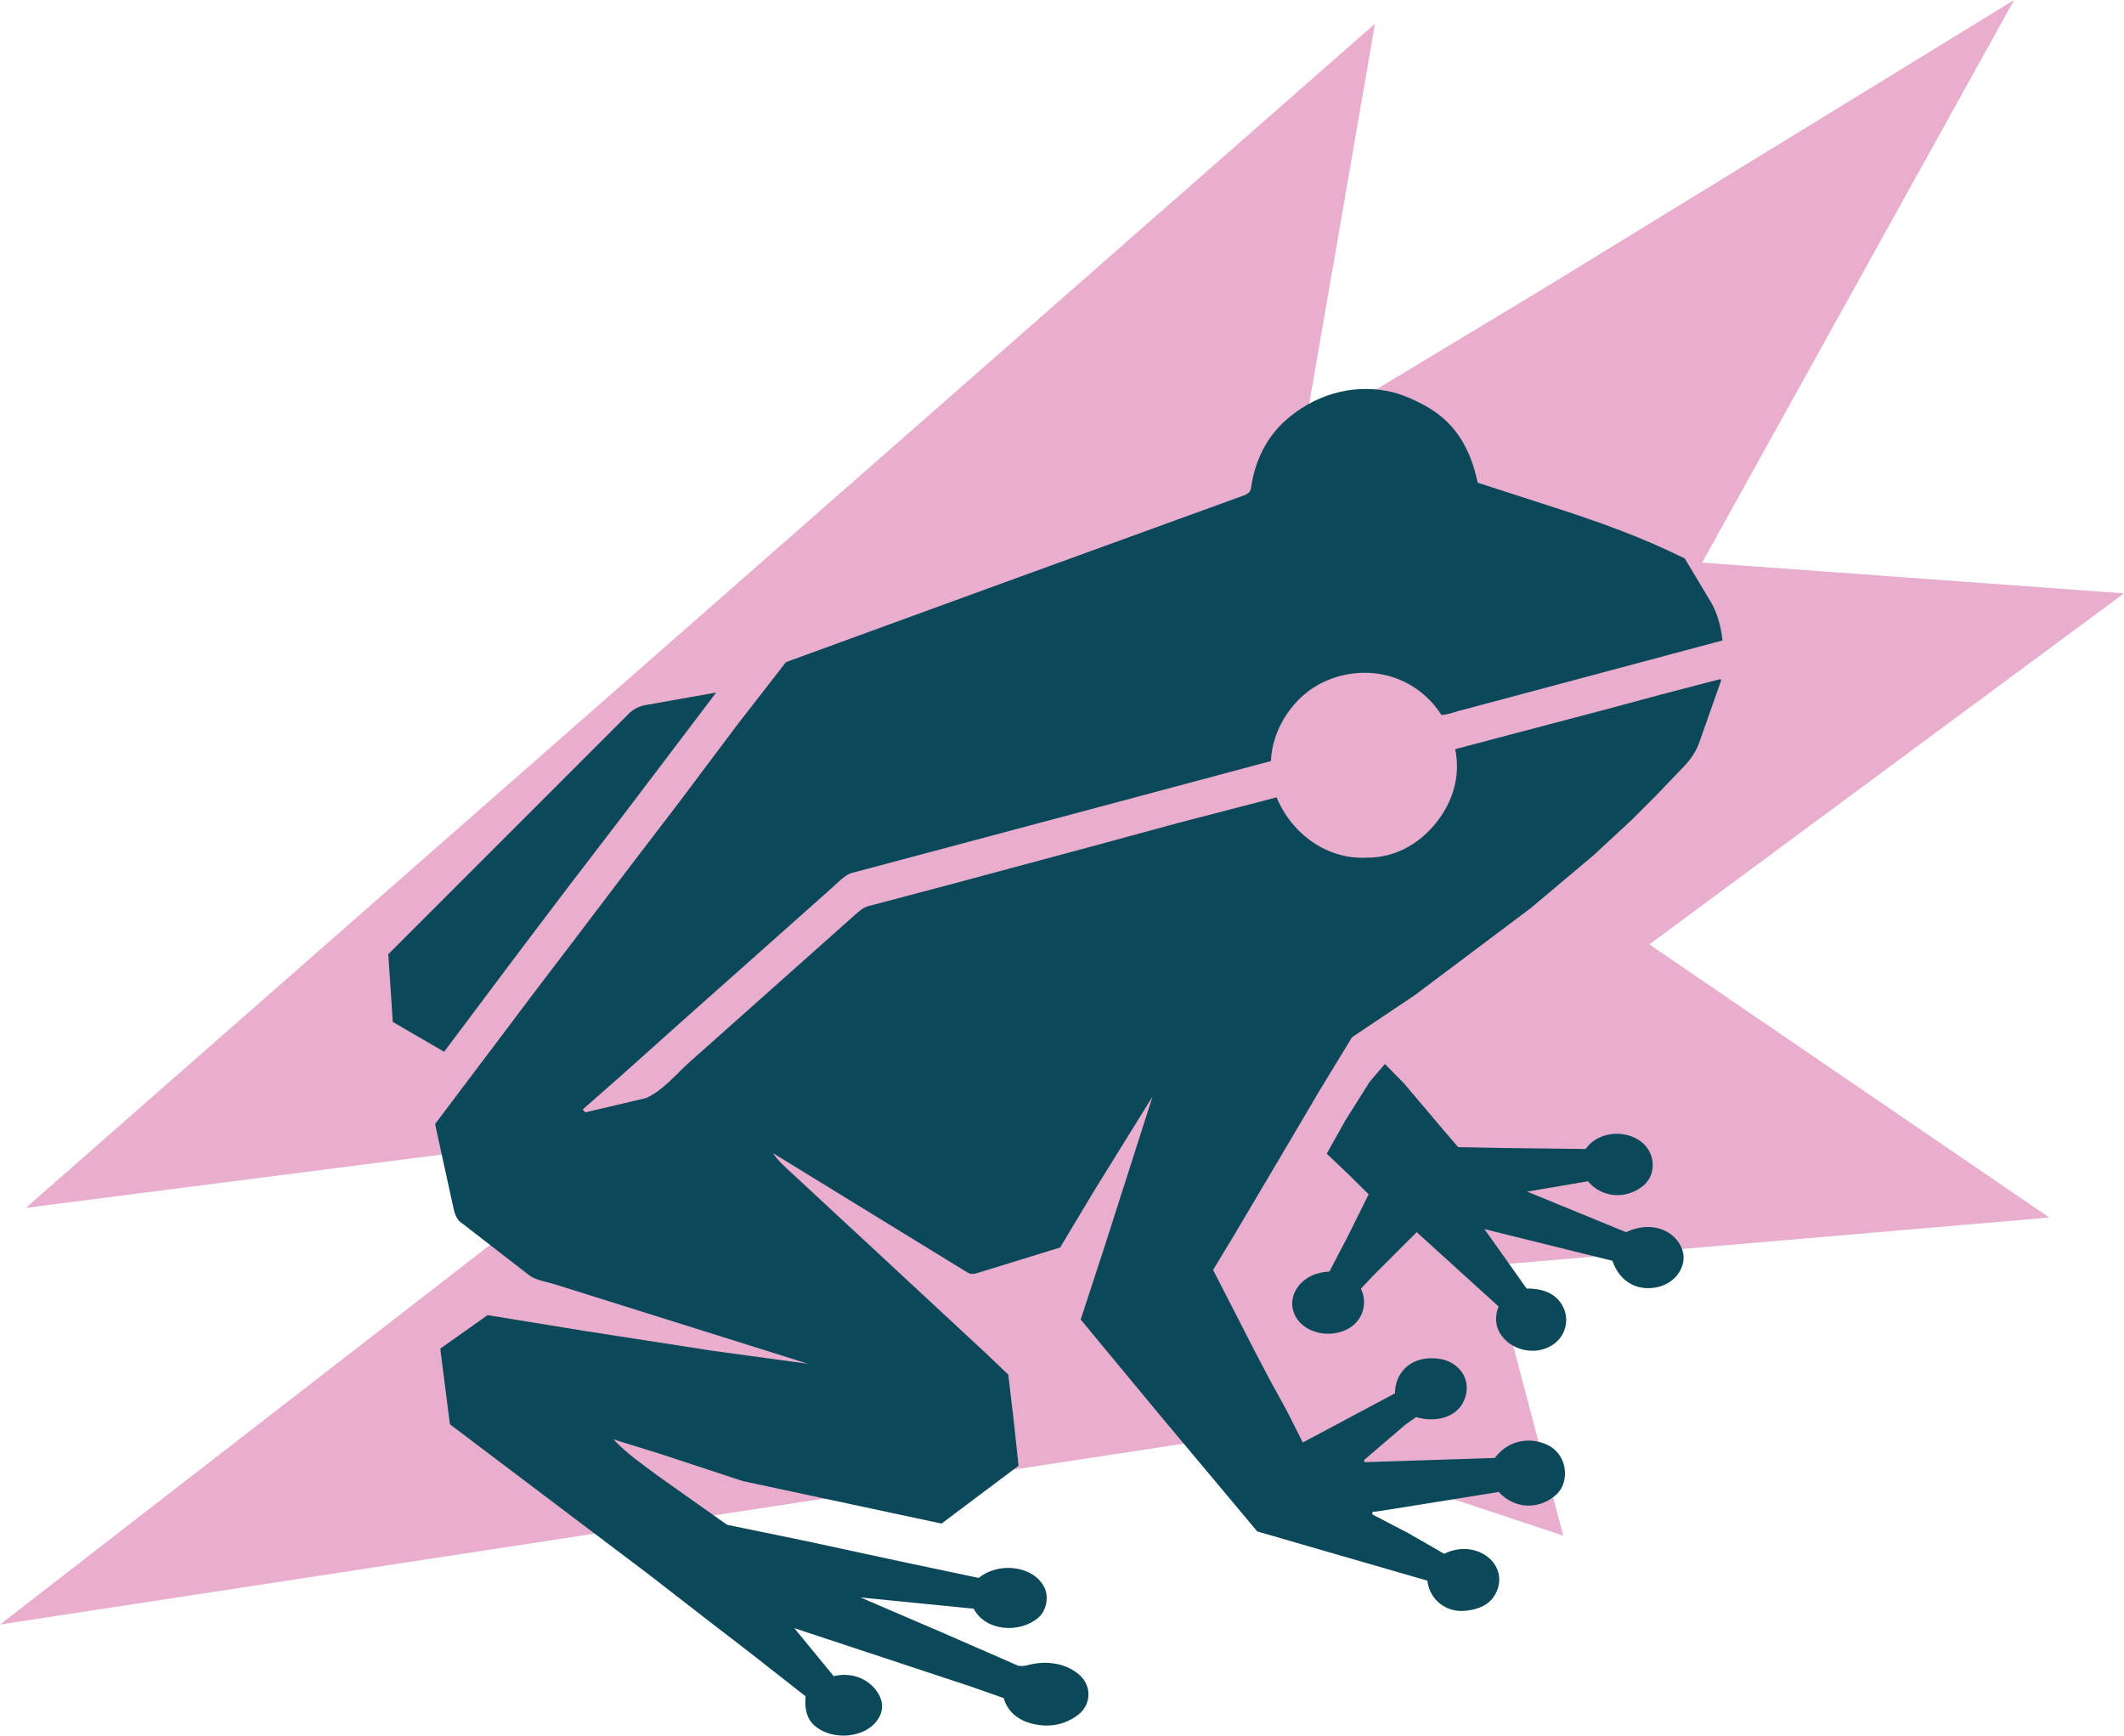
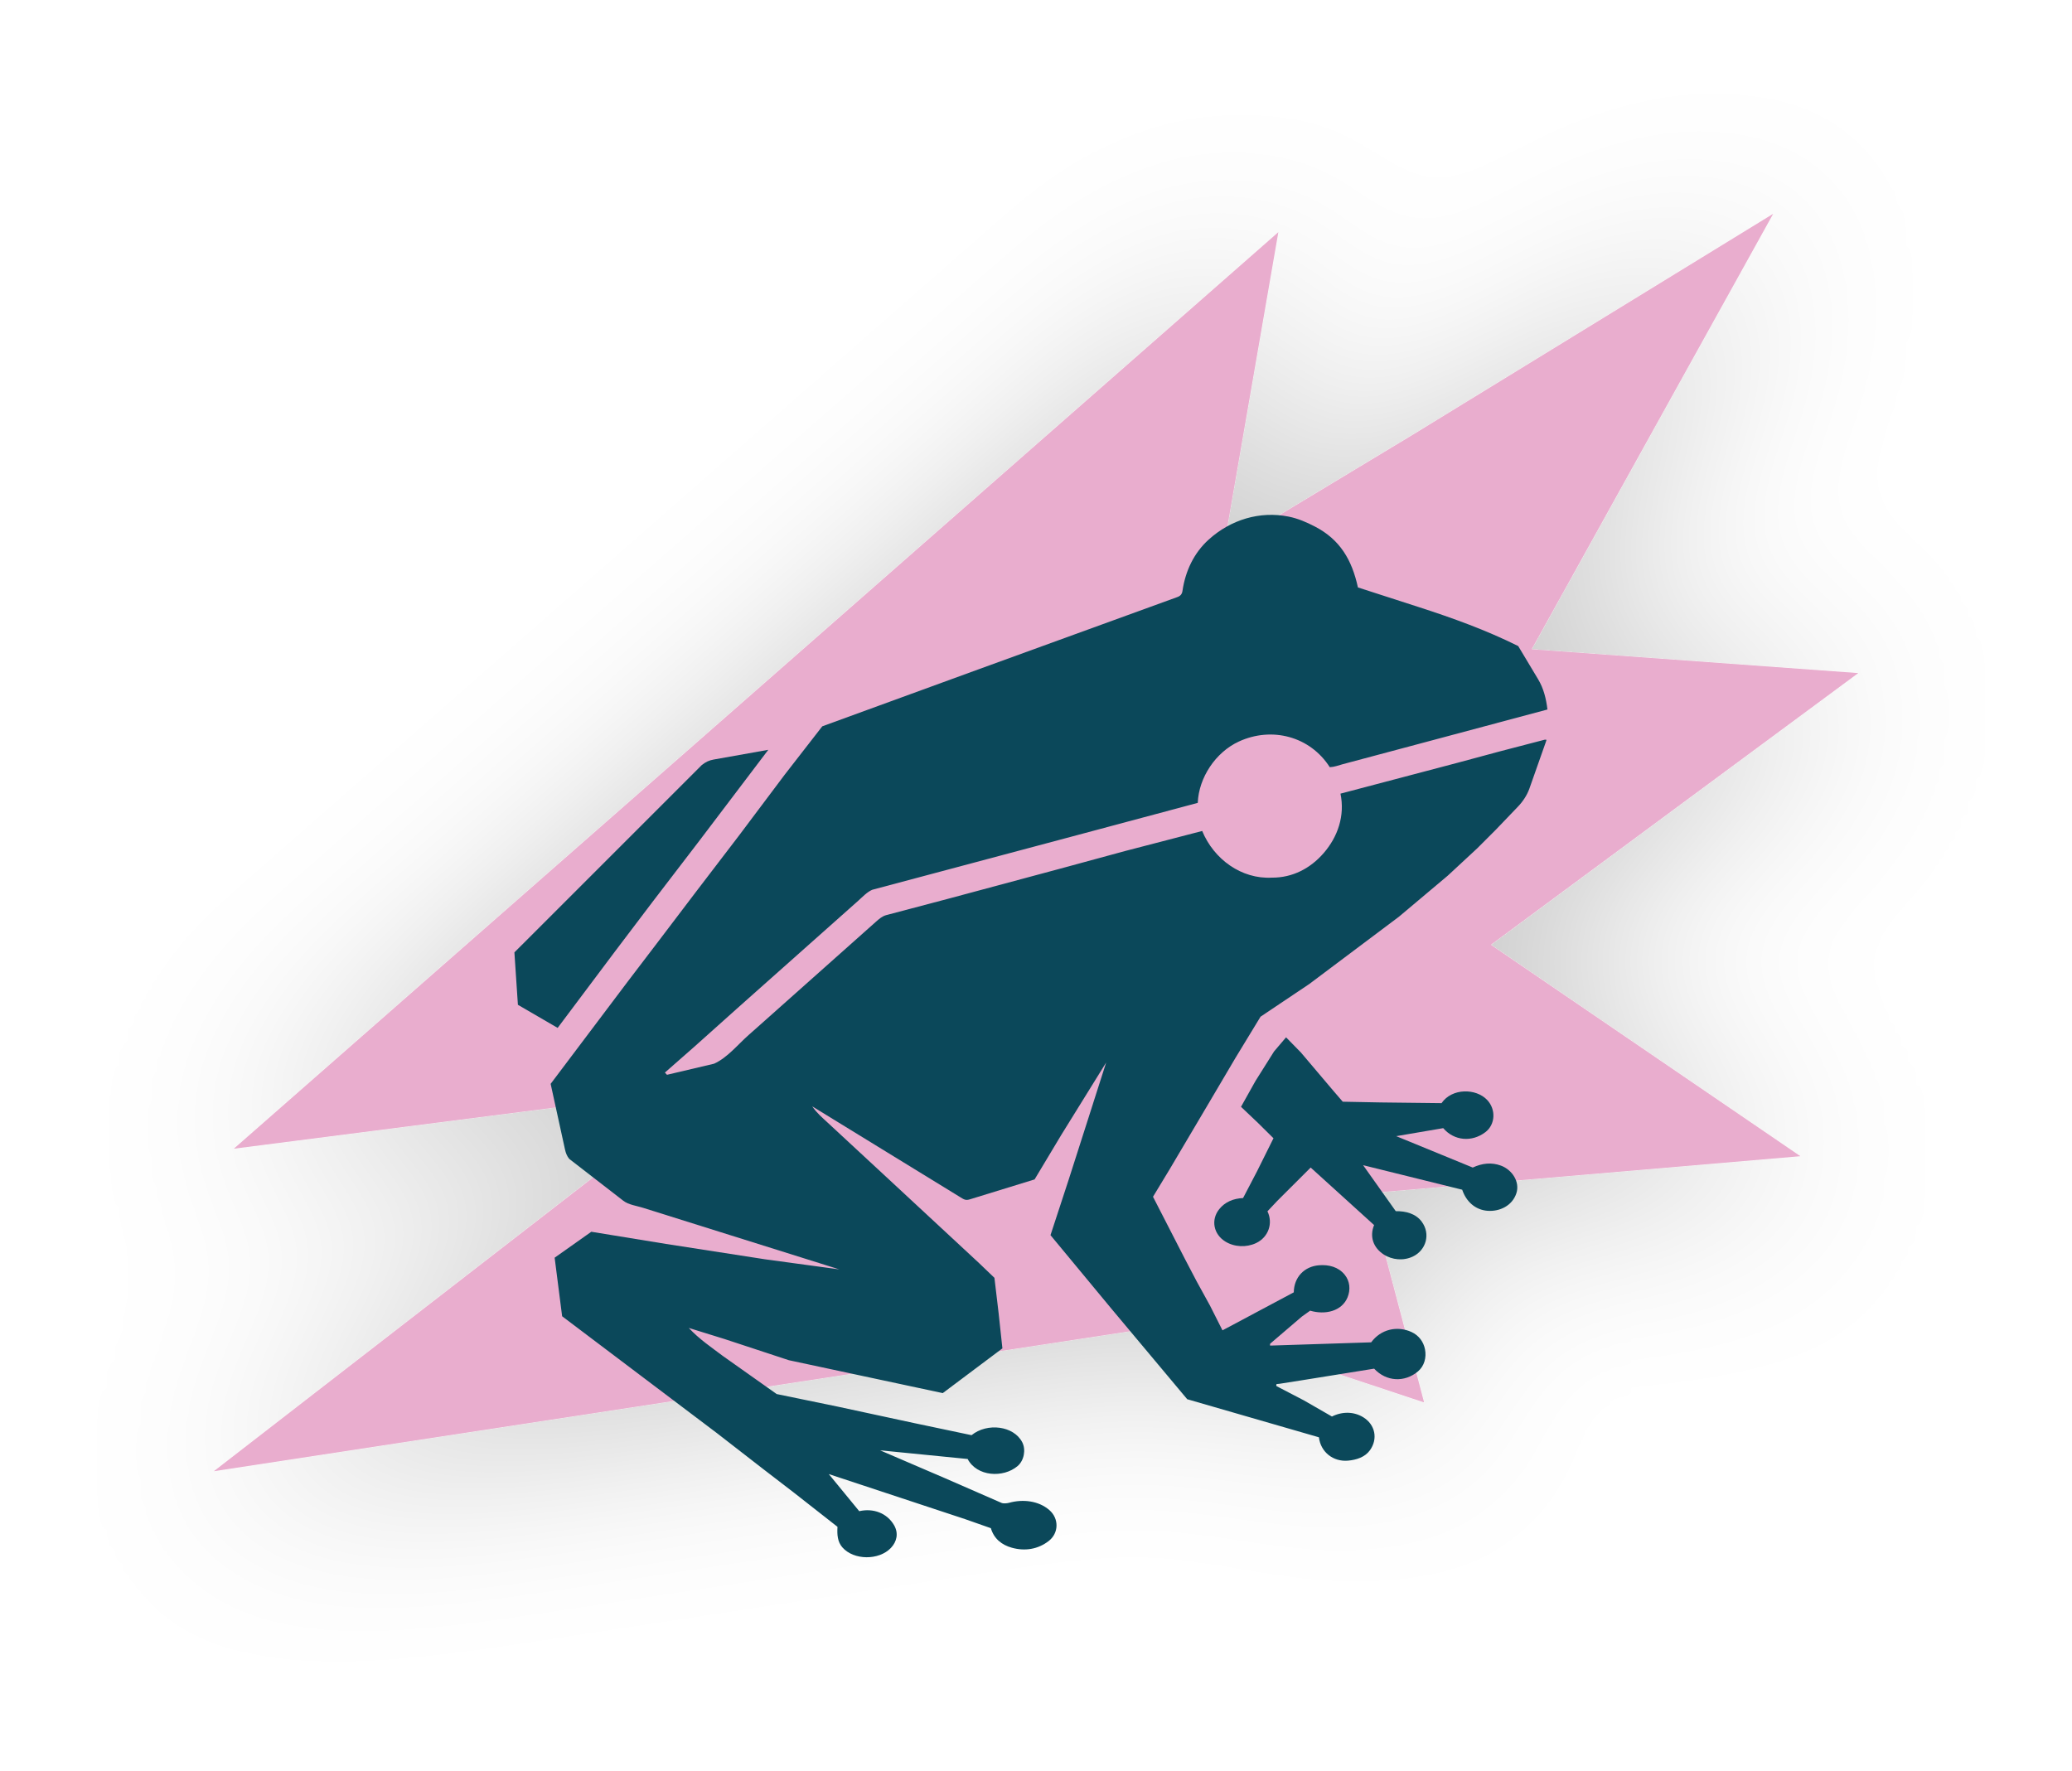
- <svg xmlns="http://www.w3.org/2000/svg" id="Layer_2" data-name="Layer 2" viewBox="0 0 3077.12 2514.08">
+ <svg xmlns="http://www.w3.org/2000/svg" id="Layer_2" data-name="Layer 2" viewBox="-400 -400 3877 3314">
  <defs>
    <style>
      .cls-1 {
        fill: #e9adce;
      }

      .cls-2 {
        fill: #0b485a;
      }
    </style>
+     <filter id="star-shadow" x="-60%" y="-60%" width="220%" height="220%">
+       <feDropShadow dx="0" dy="30" stdDeviation="180" flood-opacity="0.22" />
+     </filter>
  </defs>
  <g id="Layer_1-2" data-name="Layer 1">
    <g>
-       <polygon class="cls-1" points="2243.07 413.84 2917.95 0 2465.91 814.95 3077.12 859.52 2389.53 1367.96 2968.89 1763.61 2161.44 1832.76 2264.73 2224.39 1816.49 2075.58 0 2353.12 926.39 1635.63 37.43 1749.6 1992 34.37 1889.43 627.01 2243.07 413.84" />
+       <polygon class="cls-1" filter="url(#star-shadow)" points="2243.07 413.84 2917.95 0 2465.91 814.95 3077.12 859.52 2389.53 1367.96 2968.89 1763.61 2161.44 1832.76 2264.73 2224.39 1816.49 2075.58 0 2353.12 926.39 1635.63 37.43 1749.6 1992 34.37 1889.43 627.01 2243.07 413.84" />
      <g>
        <path class="cls-2" d="M1644.97,1665.79l24.82-77.53-83.86,135.3-50.07,83.48-121.05,37.26c-8.21,2.53-11.25.14-18.11-4.07l-276.9-169.91c8.35,12.31,18.59,20.92,29.1,30.66l115.14,106.74,167.81,155.8,28.87,27.66,7.83,66.07,7.09,65.95-111.59,83.71-288-61.56-120.2-39.59-67.08-20.81c19.92,21.2,41.48,35.63,63.67,52.37l100.86,71.36,112.62,23.19,145.06,31.24,106.93,22.52c29.4-23.81,78.92-17.56,94.82,13.17,7.24,13.99,3.47,34.41-8.78,44.72-26.77,22.55-75.98,19.77-93.35-13.31l-163.92-16.27,121.1,52.02,106.12,46.35c3.57,1.56,10.28.95,14.25-.15,25.73-7.16,55.12-3.84,75.14,13.45,18.91,16.32,17.68,43.63-1.02,58.06-20.33,15.69-44.62,19.34-69.02,12.56-18.82-5.23-33.48-16.84-39.19-36.55l-47.98-16.86-255.3-84.39,56.97,69.42c26.51-6.1,52.24,3.77,65.24,26.33,8.57,14.87,5.32,30.62-6.11,42.58-22.23,23.26-69.29,23.29-90.73-1.23-9.16-10.48-9.96-23.98-9.08-38.4l-80.97-63.49-58.88-45.28-85.75-66.54-289.64-218.7-14.01-109.61,68.61-48.53,139.61,22.76,185.54,28.78,138.96,18.9-366.96-115.15c-12.35-3.88-27.49-5.73-37.23-13.28l-101.22-78.37c-4.41-5.44-6.49-10.95-8.01-17.91l-26.79-122.5,144.38-191.6,53.76-70.54,75.06-98.87,79.74-104.3,84.87-113.04,70.47-90.71,292.16-106.59,372.22-135.29c6-2.18,8.73-5.67,9.57-11.41,5.45-37.35,21.4-71.16,49.18-96.24,40.92-36.94,95.27-53.84,149.58-42.88,17.54,3.54,33.38,10.42,49.15,18.62,46.63,24.23,69.09,61.89,80.39,113.89l113.08,36.53c64.21,20.74,126.03,42.98,186.84,73.19l37.28,62.16c10.29,17.16,15.01,36.34,17.42,56.55l-213.96,57.23-168.83,45.07c-8.45,2.26-15.48,5.25-24.48,5.67-36.9-57.77-108.41-76.55-170.32-47.94-43.26,19.99-74.86,67.33-76.71,114.69l-249.6,66.78-359.48,95.86c-9.89,4.23-18.33,13.49-26.33,20.61l-223.11,198.4-83.49,74.7-55.06,48.36,3.92,4.15,88.09-20.76c24.94-11.24,44.16-35.55,64.49-53.55l20.7-18.33,217.59-193.69c6.13-5.46,12.03-10.54,19.49-12.51l115.62-30.54,209.64-56.32,121.23-32.97,144.58-37.59c21.94,53.08,73.62,90.42,130.4,87.33,38.65.24,72.04-17.3,96.88-45.92,26.5-30.54,40.07-69.96,31.49-111.27l219.19-57.79,79.05-21.3,83.64-21.79c.82-.21,3.74-.2,3.53.48l-1.15,3.67-30.71,87.09c-4.51,12.8-12.44,24.53-21.77,34.26l-41.1,42.88-34.96,34.97-54.99,50.99-91.34,76.84-167.8,125.95-91.18,61.15-46.83,76.96-52.77,89.44-70.57,119.28-31.04,51.27,59.23,115.41,22.74,43.4,24.66,44.83,23.37,46.34,133.41-71.12c.41-28.4,19.71-48.44,47.11-50.67,18.24-1.49,36.39,3.07,48.25,17.78,9.66,11.97,11.12,27.92,5.27,42.2-10.57,25.8-41.58,33.41-69.99,24.98l-15.44,11.01-59.43,50.84c-.26,1.52-.52,3.5.25,3.48l5.21-.14,183.62-5.94c17.8-24.42,48.66-31.56,75.39-19.31,14.25,6.53,22.58,18.79,25.26,32.24,3.06,15.37-1.17,31.45-13.24,41.58-24.85,20.85-59.21,19.24-81.88-5.25l-137.22,22.06-39.68,6.24-5.23.48c-1.1.1-1.42,3.44-.44,3.95l4.6,2.42,46.28,24.1,52.69,30.31c19.4-9.67,41.18-9.44,58.83,1.53,22.12,13.76,27.58,40.21,12.36,61.51-9.26,12.95-25.29,18.21-41.37,19.57-27.35,2.32-50.84-15.94-54.17-43.72l-246.45-71.28-141.25-168.7-114.55-138.26,34.1-104.09,45.28-141.46Z" />
        <path class="cls-2" d="M2260.16,1886.01c17.22,23.02,8.28,53.55-16.52,65.34-17.72,8.42-38.91,6.44-54.95-4.13-18.54-12.22-26.62-32.64-17.57-54.77l-118.67-107.63-62.68,62.57-18.19,19.34c10.8,22.16,2.01,48.44-21.29,59.44-18.15,8.57-40.65,7.55-57.52-2.87-22.04-13.62-27.47-40.5-11.47-60.53,10.83-13.56,26.28-19.98,44.67-20.89l26.17-50.11,30.72-61.77-28.76-28.46-31.99-30.39,27.05-48.32,34.8-55.31,22.44-26.37,27.73,28.32,60.49,71.41,17.86,20.74,70.93,1.37,113.91,1.32c19.49-28.47,64.61-28.1,85.5-5.84,16.54,17.63,15.31,45.8-3.41,60.09-25.23,19.25-58.71,16.34-78.92-7.47l-87.97,15,143.2,58.75c17.52-8.17,35.16-10.15,52.83-3.6,20.59,7.62,35.92,30.18,28.74,51.86-7.67,23.16-31.09,34.34-53.82,32.67-22.66-1.67-39.86-16.83-47.5-39.48l-185.42-45.9,61.11,86.06c18.56-.22,37.19,4.38,48.53,19.55Z" />
        <path class="cls-2" d="M643.42,1523.5l-74.35-43.23-6.55-98.08,350.66-350.61c7.43-5.83,13.65-8.75,22.29-10.28l102.09-18.17-129.37,170.69-86.76,113.28-69.05,91.17-108.96,145.24Z" />
      </g>
    </g>
  </g>
</svg>
